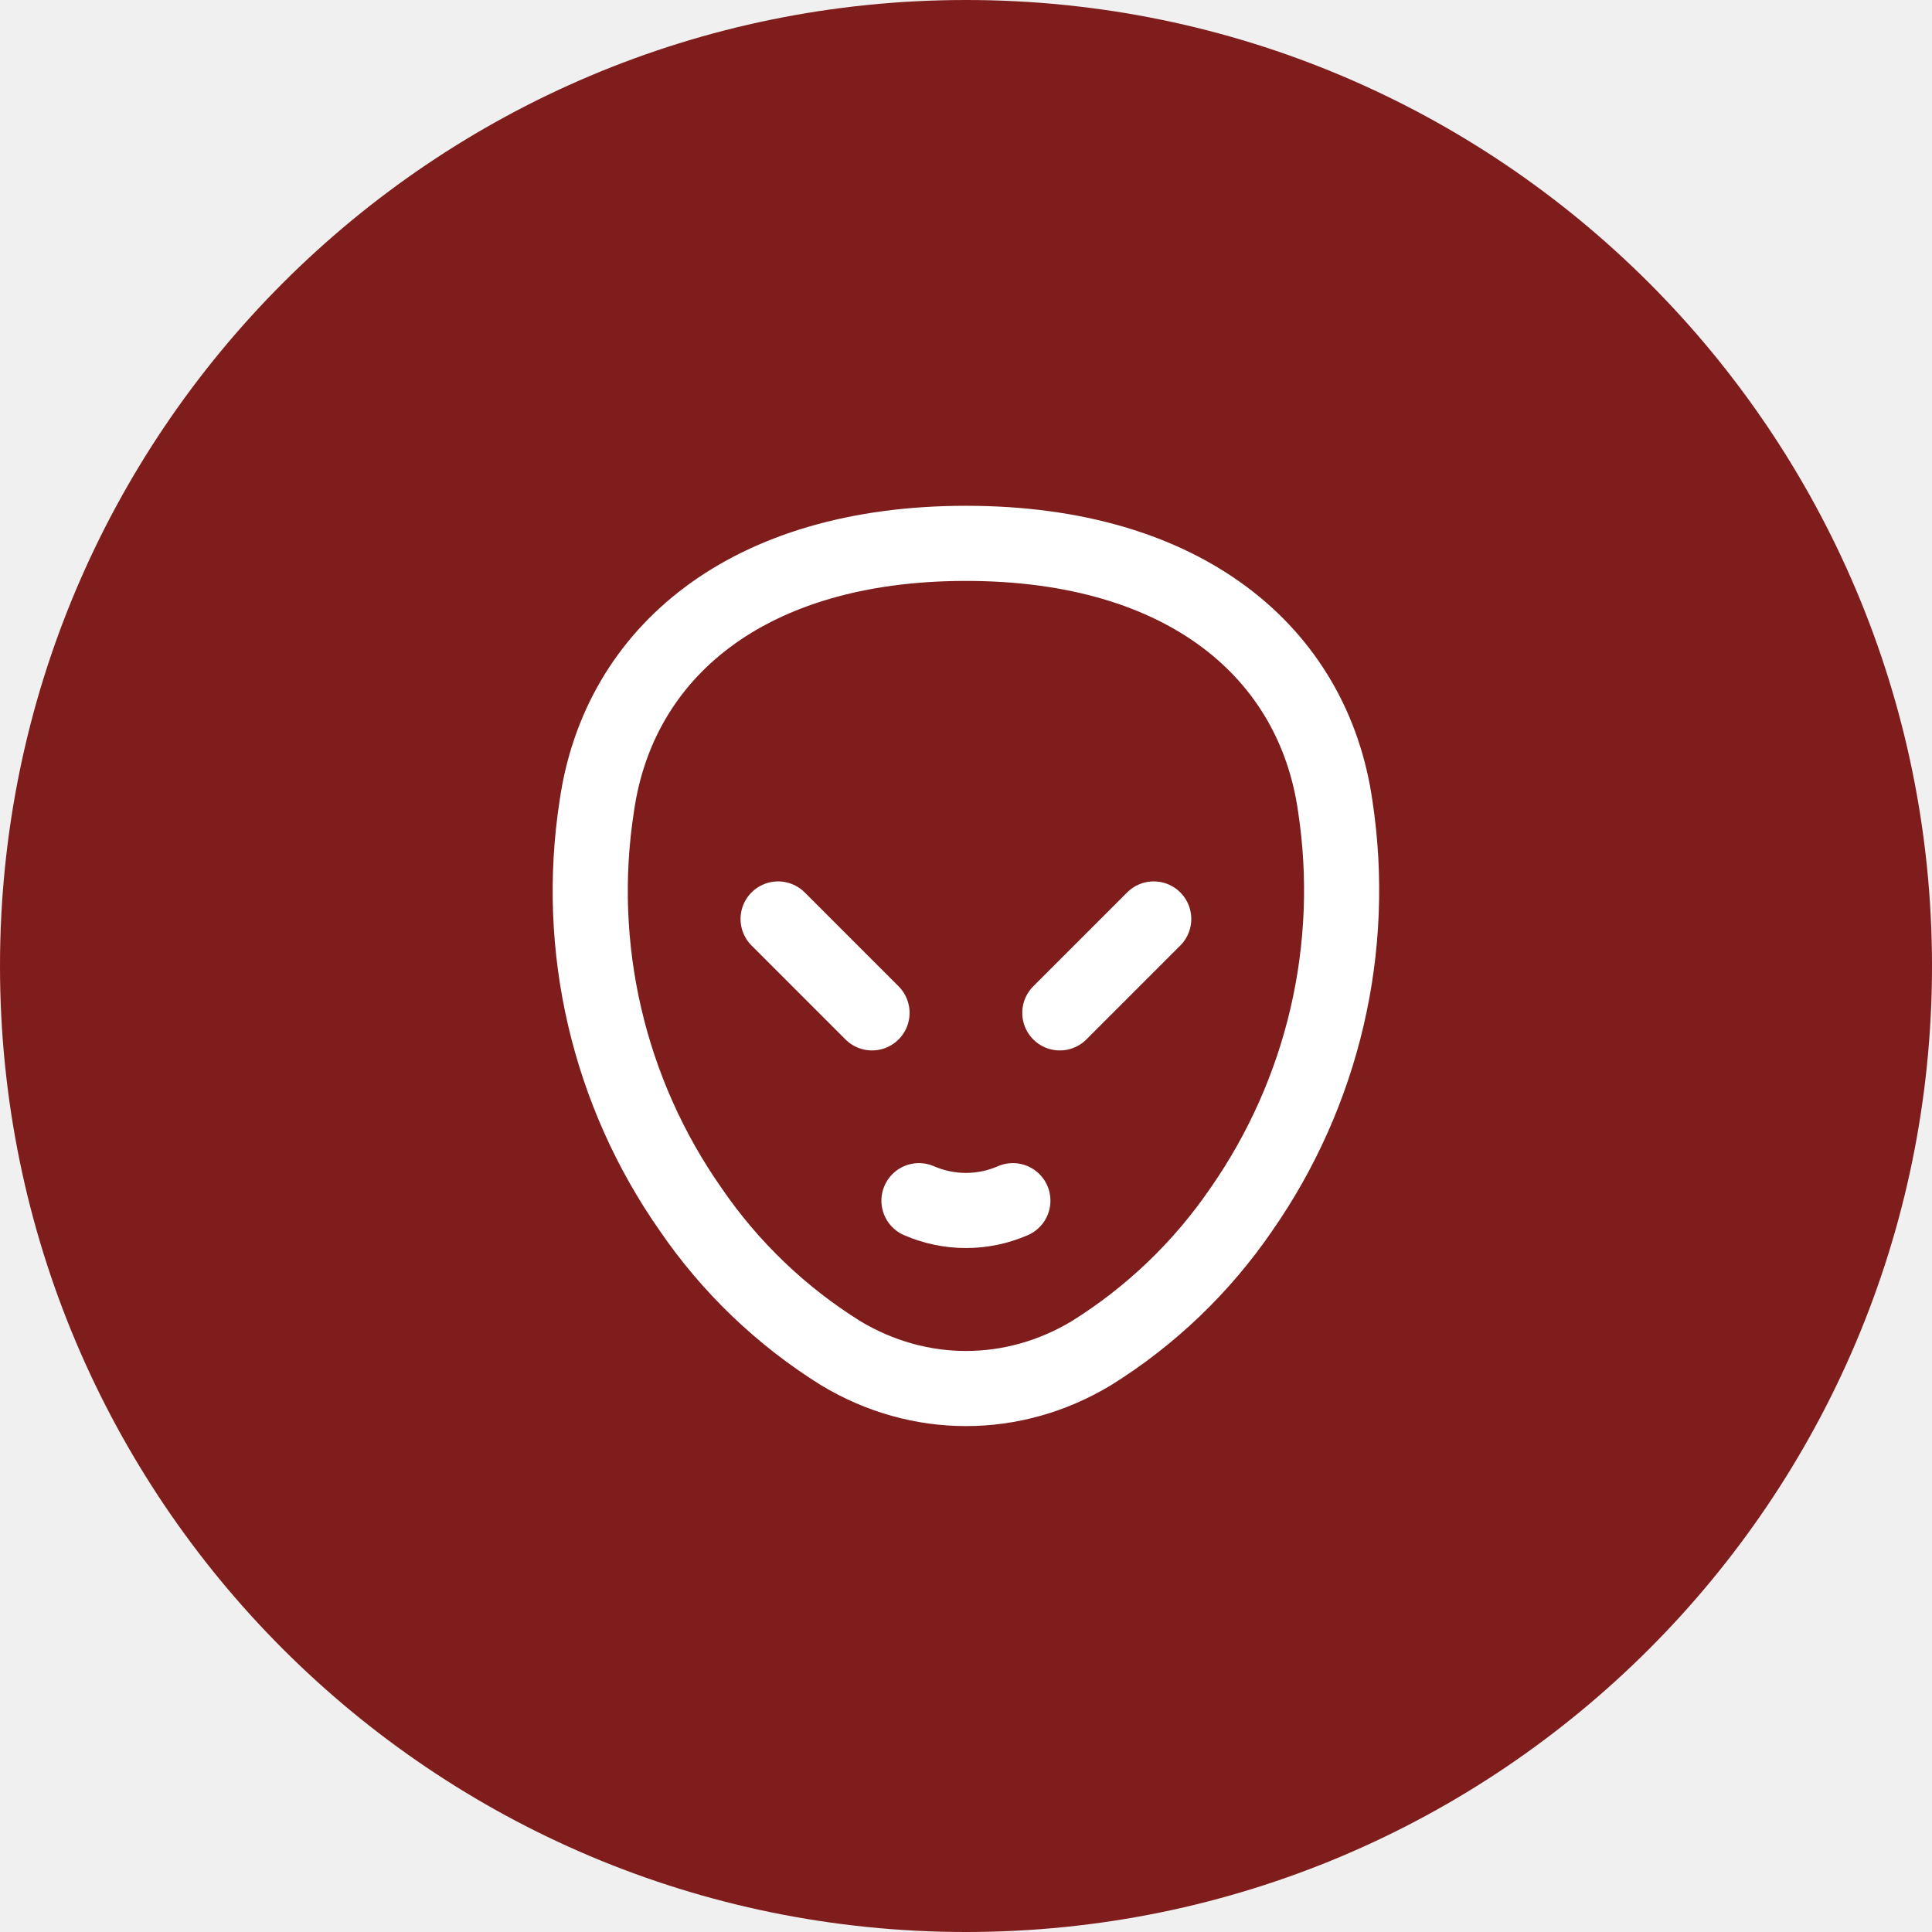
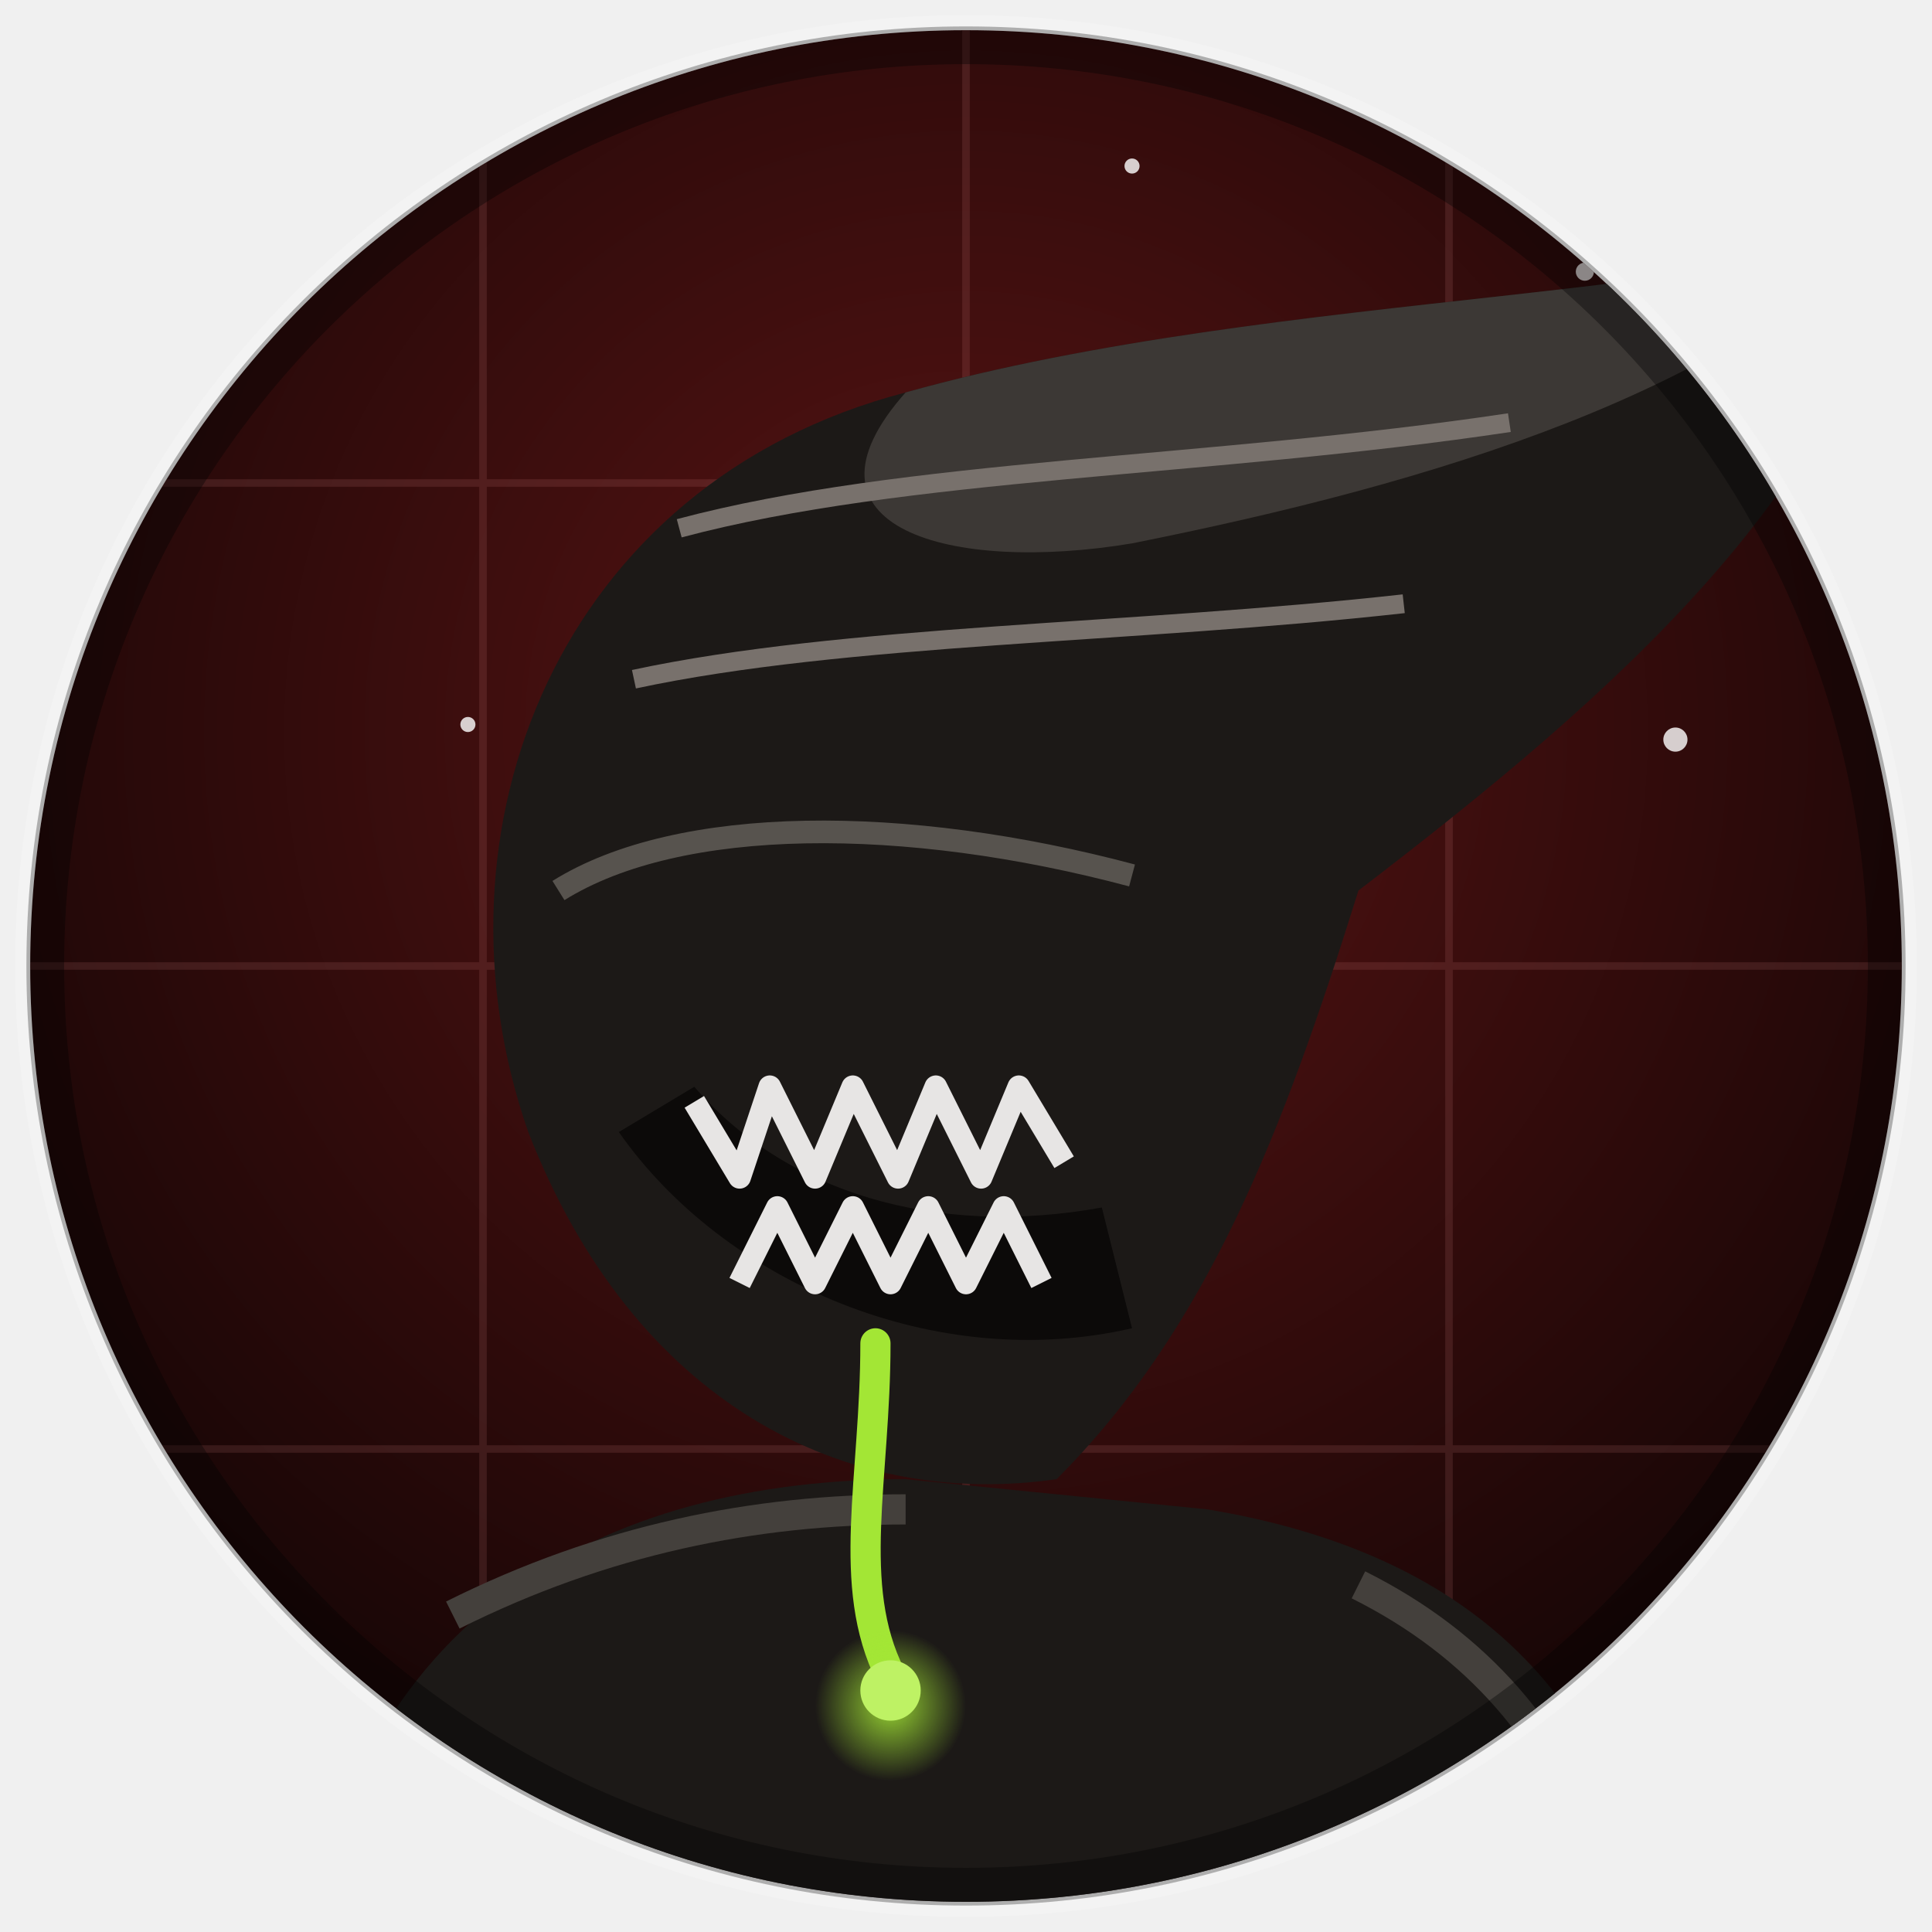
- <svg xmlns="http://www.w3.org/2000/svg" viewBox="0 0 96 96" role="img" aria-label="Xenomorfo">
-   <circle cx="48" cy="48" r="48" fill="#7f1d1d" />
-   <g transform="translate(20 20) scale(2.333)" fill="none" stroke="#fff" stroke-width="1.6" stroke-linecap="round" stroke-linejoin="round">
-     <path d="M11 17a2.5 2.5 0 0 0 2 0" />
-     <path d="M12 3c-4.664 0 -7.396 2.331 -7.862 5.595a11.816 11.816 0 0 0 2 8.592a10.777 10.777 0 0 0 3.199 3.064c1.666 1 3.664 1 5.33 0a10.777 10.777 0 0 0 3.199 -3.064a11.89 11.89 0 0 0 2 -8.592c-.466 -3.265 -3.198 -5.595 -7.862 -5.595l-.004 0" />
-     <path d="M8 11l2 2" />
-     <path d="M16 11l-2 2" />
+ <svg xmlns="http://www.w3.org/2000/svg" viewBox="0 0 256 256" role="img" aria-label="Xenomorfo">
+   <defs>
+     <clipPath id="c">
+       <circle cx="128" cy="128" r="124" />
+     </clipPath>
+     <radialGradient id="bg" cx="50%" cy="38%" r="70%">
+       <stop offset="0" stop-color="#5b1414" />
+       <stop offset="1" stop-color="#0a0303" />
+     </radialGradient>
+     <radialGradient id="drool">
+       <stop offset="0" stop-color="#a3e635" stop-opacity=".9" />
+       <stop offset="1" stop-color="#a3e635" stop-opacity="0" />
+     </radialGradient>
+   </defs>
+   <g clip-path="url(#c)">
+     <rect width="256" height="256" fill="url(#bg)" />
+     <g stroke="#fca5a5" stroke-opacity=".12" stroke-width="1">
+       <path d="M0 64H256M0 128H256M0 192H256M64 0V256M128 0V256M192 0V256" />
+     </g>
+     <g fill="#fff" opacity=".8">
+       <circle cx="34" cy="44" r="1.5" />
+       <circle cx="210" cy="36" r="1.2" />
+       <circle cx="62" cy="96" r="1" />
+       <circle cx="222" cy="98" r="1.6" />
+       <circle cx="150" cy="22" r="1" />
+     </g>
+     <path d="M40 262 C46 214 80 196 120 196 L160 200 C196 206 216 226 220 262Z" fill="#1c1917" />
+     <path d="M60 214 C80 204 100 200 120 200M180 210 C196 218 206 230 212 246" stroke="#44403c" stroke-width="4" fill="none" />
+     <path d="M70 150 C56 110 74 64 120 52 C170 38 236 40 252 28 C246 64 214 92 180 118 C170 150 160 176 140 196 C112 200 84 186 70 150Z" fill="#1c1917" />
+     <path d="M120 52 C170 38 236 40 252 28 C230 52 190 64 150 72 C126 76 104 70 120 52Z" fill="#44403c" opacity=".8" />
+     <path d="M90 70 C120 62 160 62 200 56" stroke="#78716c" stroke-width="2.5" fill="none" />
+     <path d="M84 90 C112 84 150 84 186 80" stroke="#78716c" stroke-width="2.5" fill="none" />
+     <path d="M82 150 C96 170 124 182 150 176 L146 160 C124 164 104 158 92 144Z" fill="#0c0a09" />
+     <path d="M92 146 l6 10 l4 -12 l6 12 l5 -12 l6 12 l5 -12 l6 12 l5 -12 l6 10" fill="none" stroke="#e7e5e4" stroke-width="3" stroke-linejoin="round" />
+     <path d="M98 170 l5 -10 l5 10 l5 -10 l5 10 l5 -10 l5 10 l5 -10 l5 10" fill="none" stroke="#e7e5e4" stroke-width="3" stroke-linejoin="round" />
+     <path d="M116 178 C116 196 112 210 118 222" stroke="#a3e635" stroke-width="4" stroke-linecap="round" fill="none" />
+     <circle cx="118" cy="226" r="10" fill="url(#drool)" />
+     <circle cx="118" cy="224" r="4" fill="#bef264" />
+     <path d="M74 118 C90 108 120 108 150 116" stroke="#57534e" stroke-width="3" fill="none" />
  </g>
+   <circle cx="128" cy="128" r="122" fill="none" stroke="#000" stroke-opacity=".35" stroke-width="5" />
+   <circle cx="128" cy="128" r="125" fill="none" stroke="#fff" stroke-opacity=".18" stroke-width="2" />
</svg>
